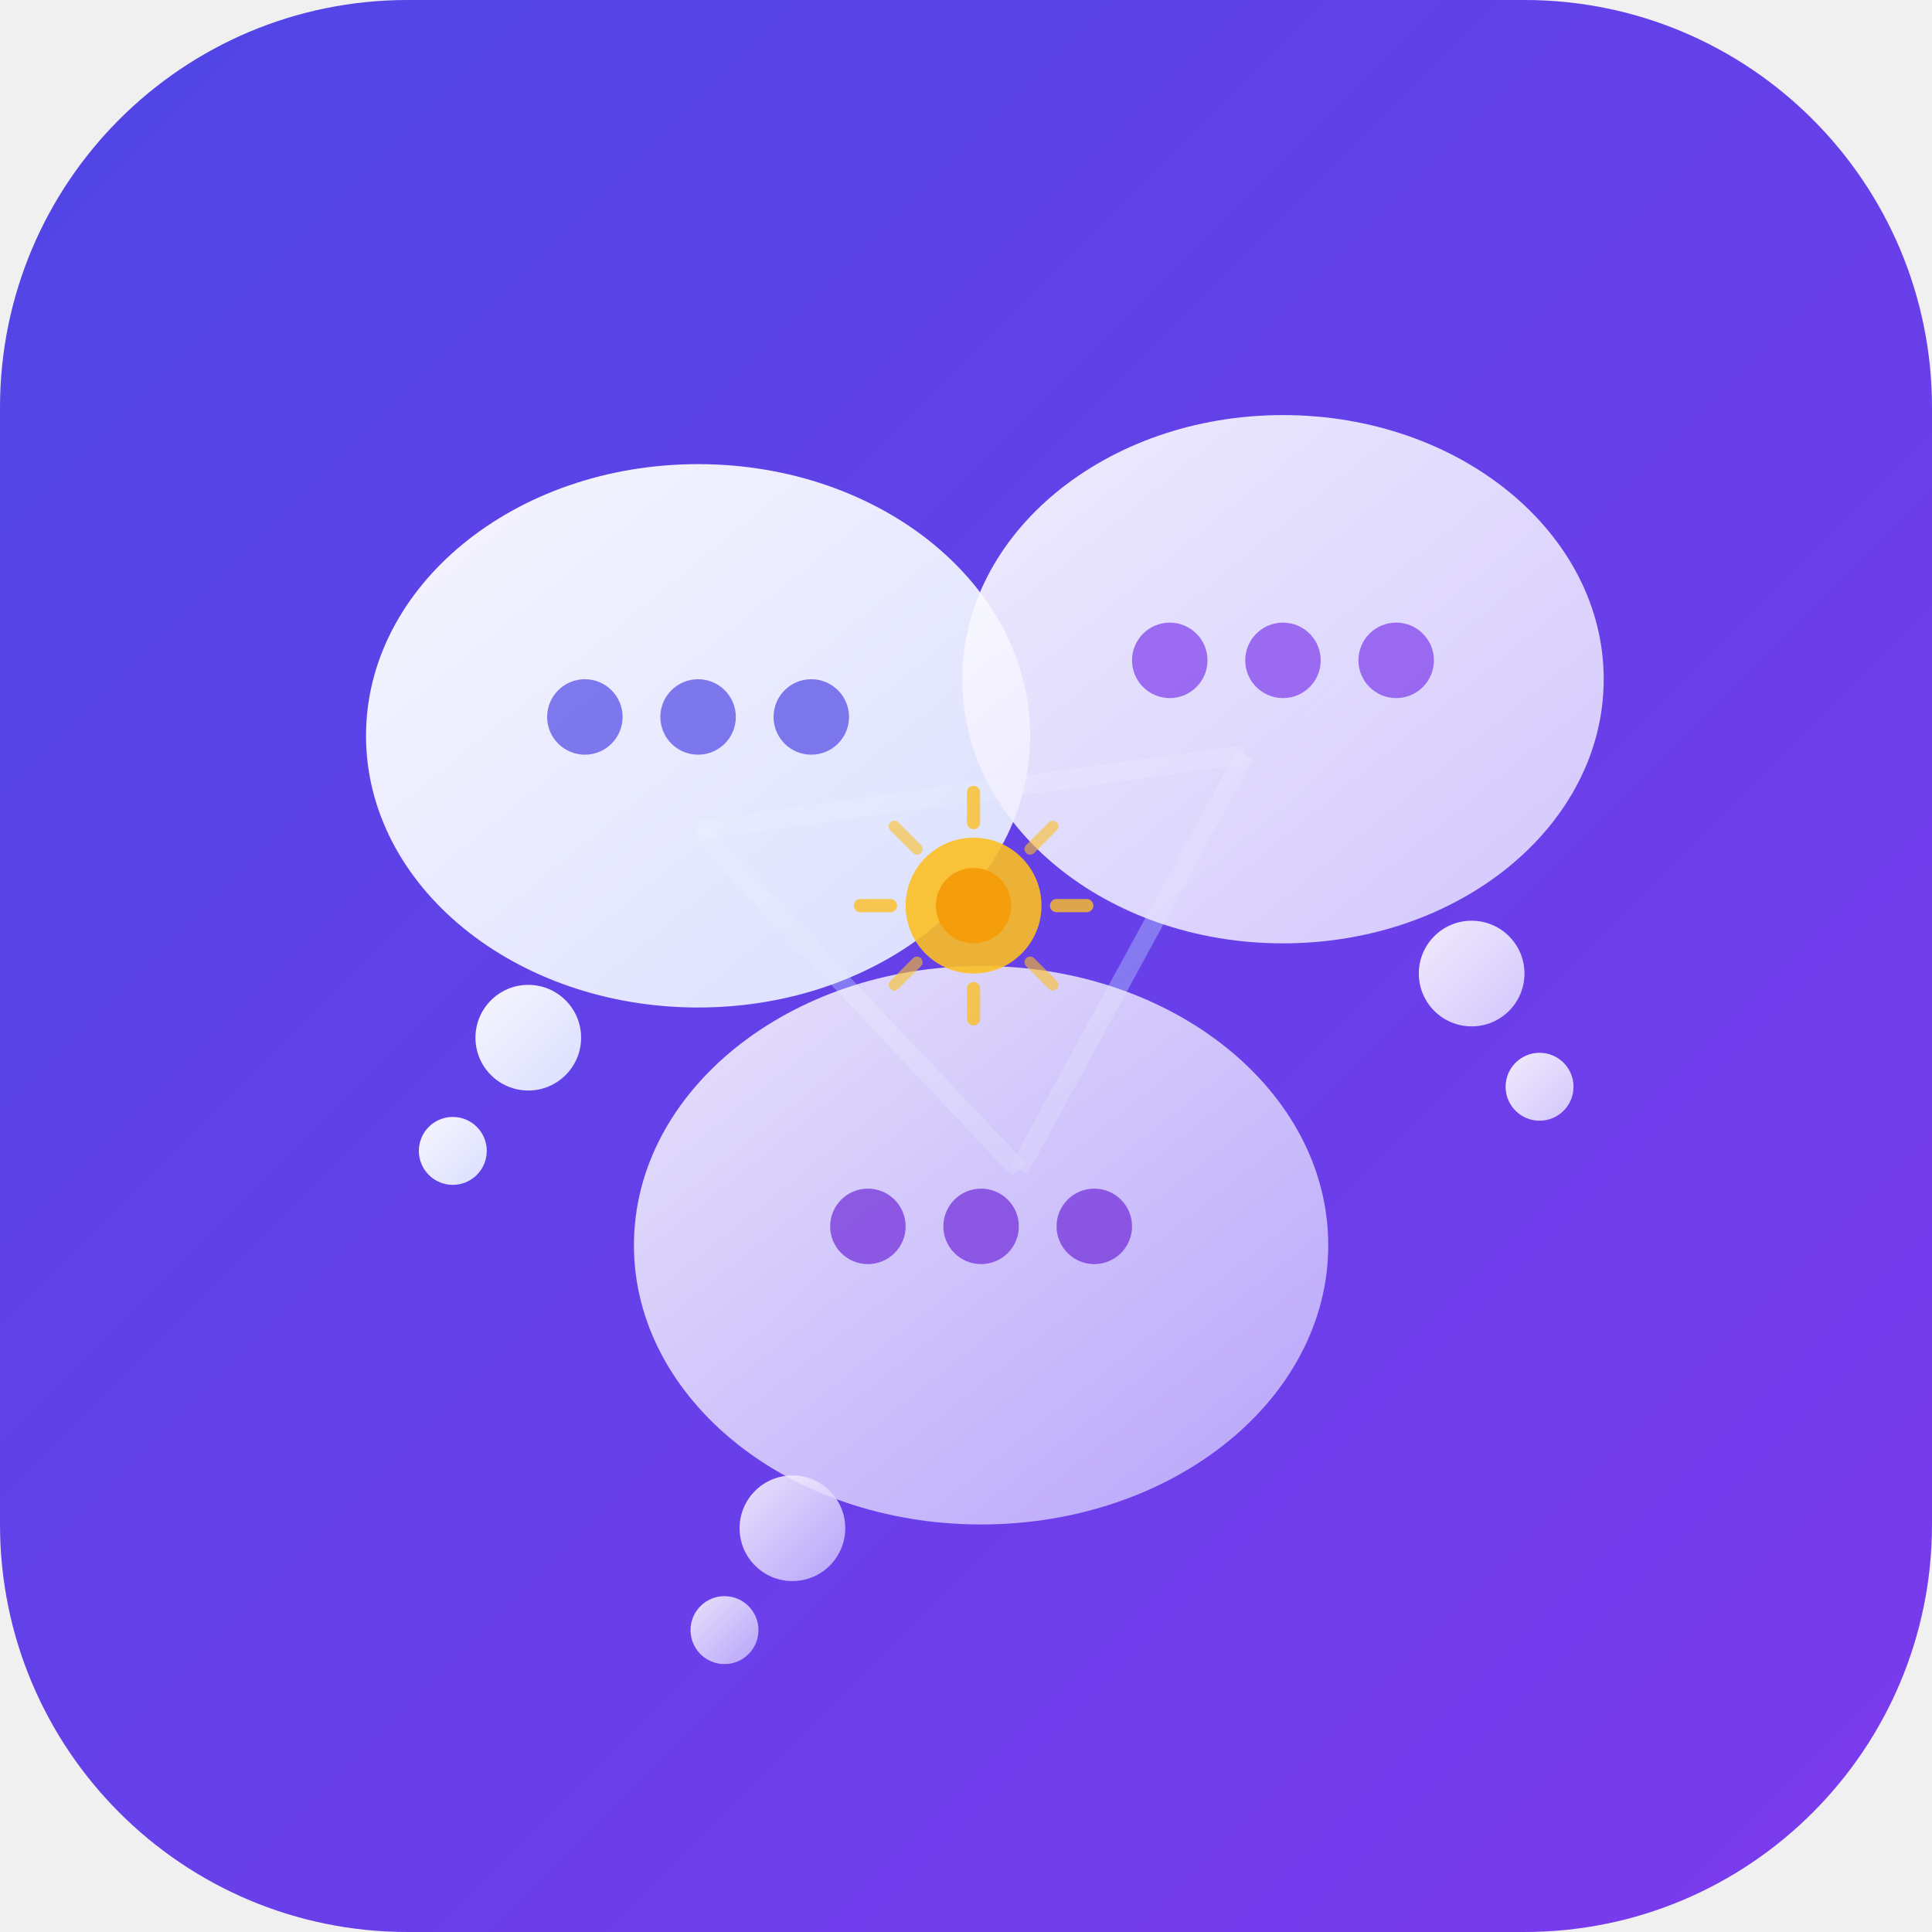
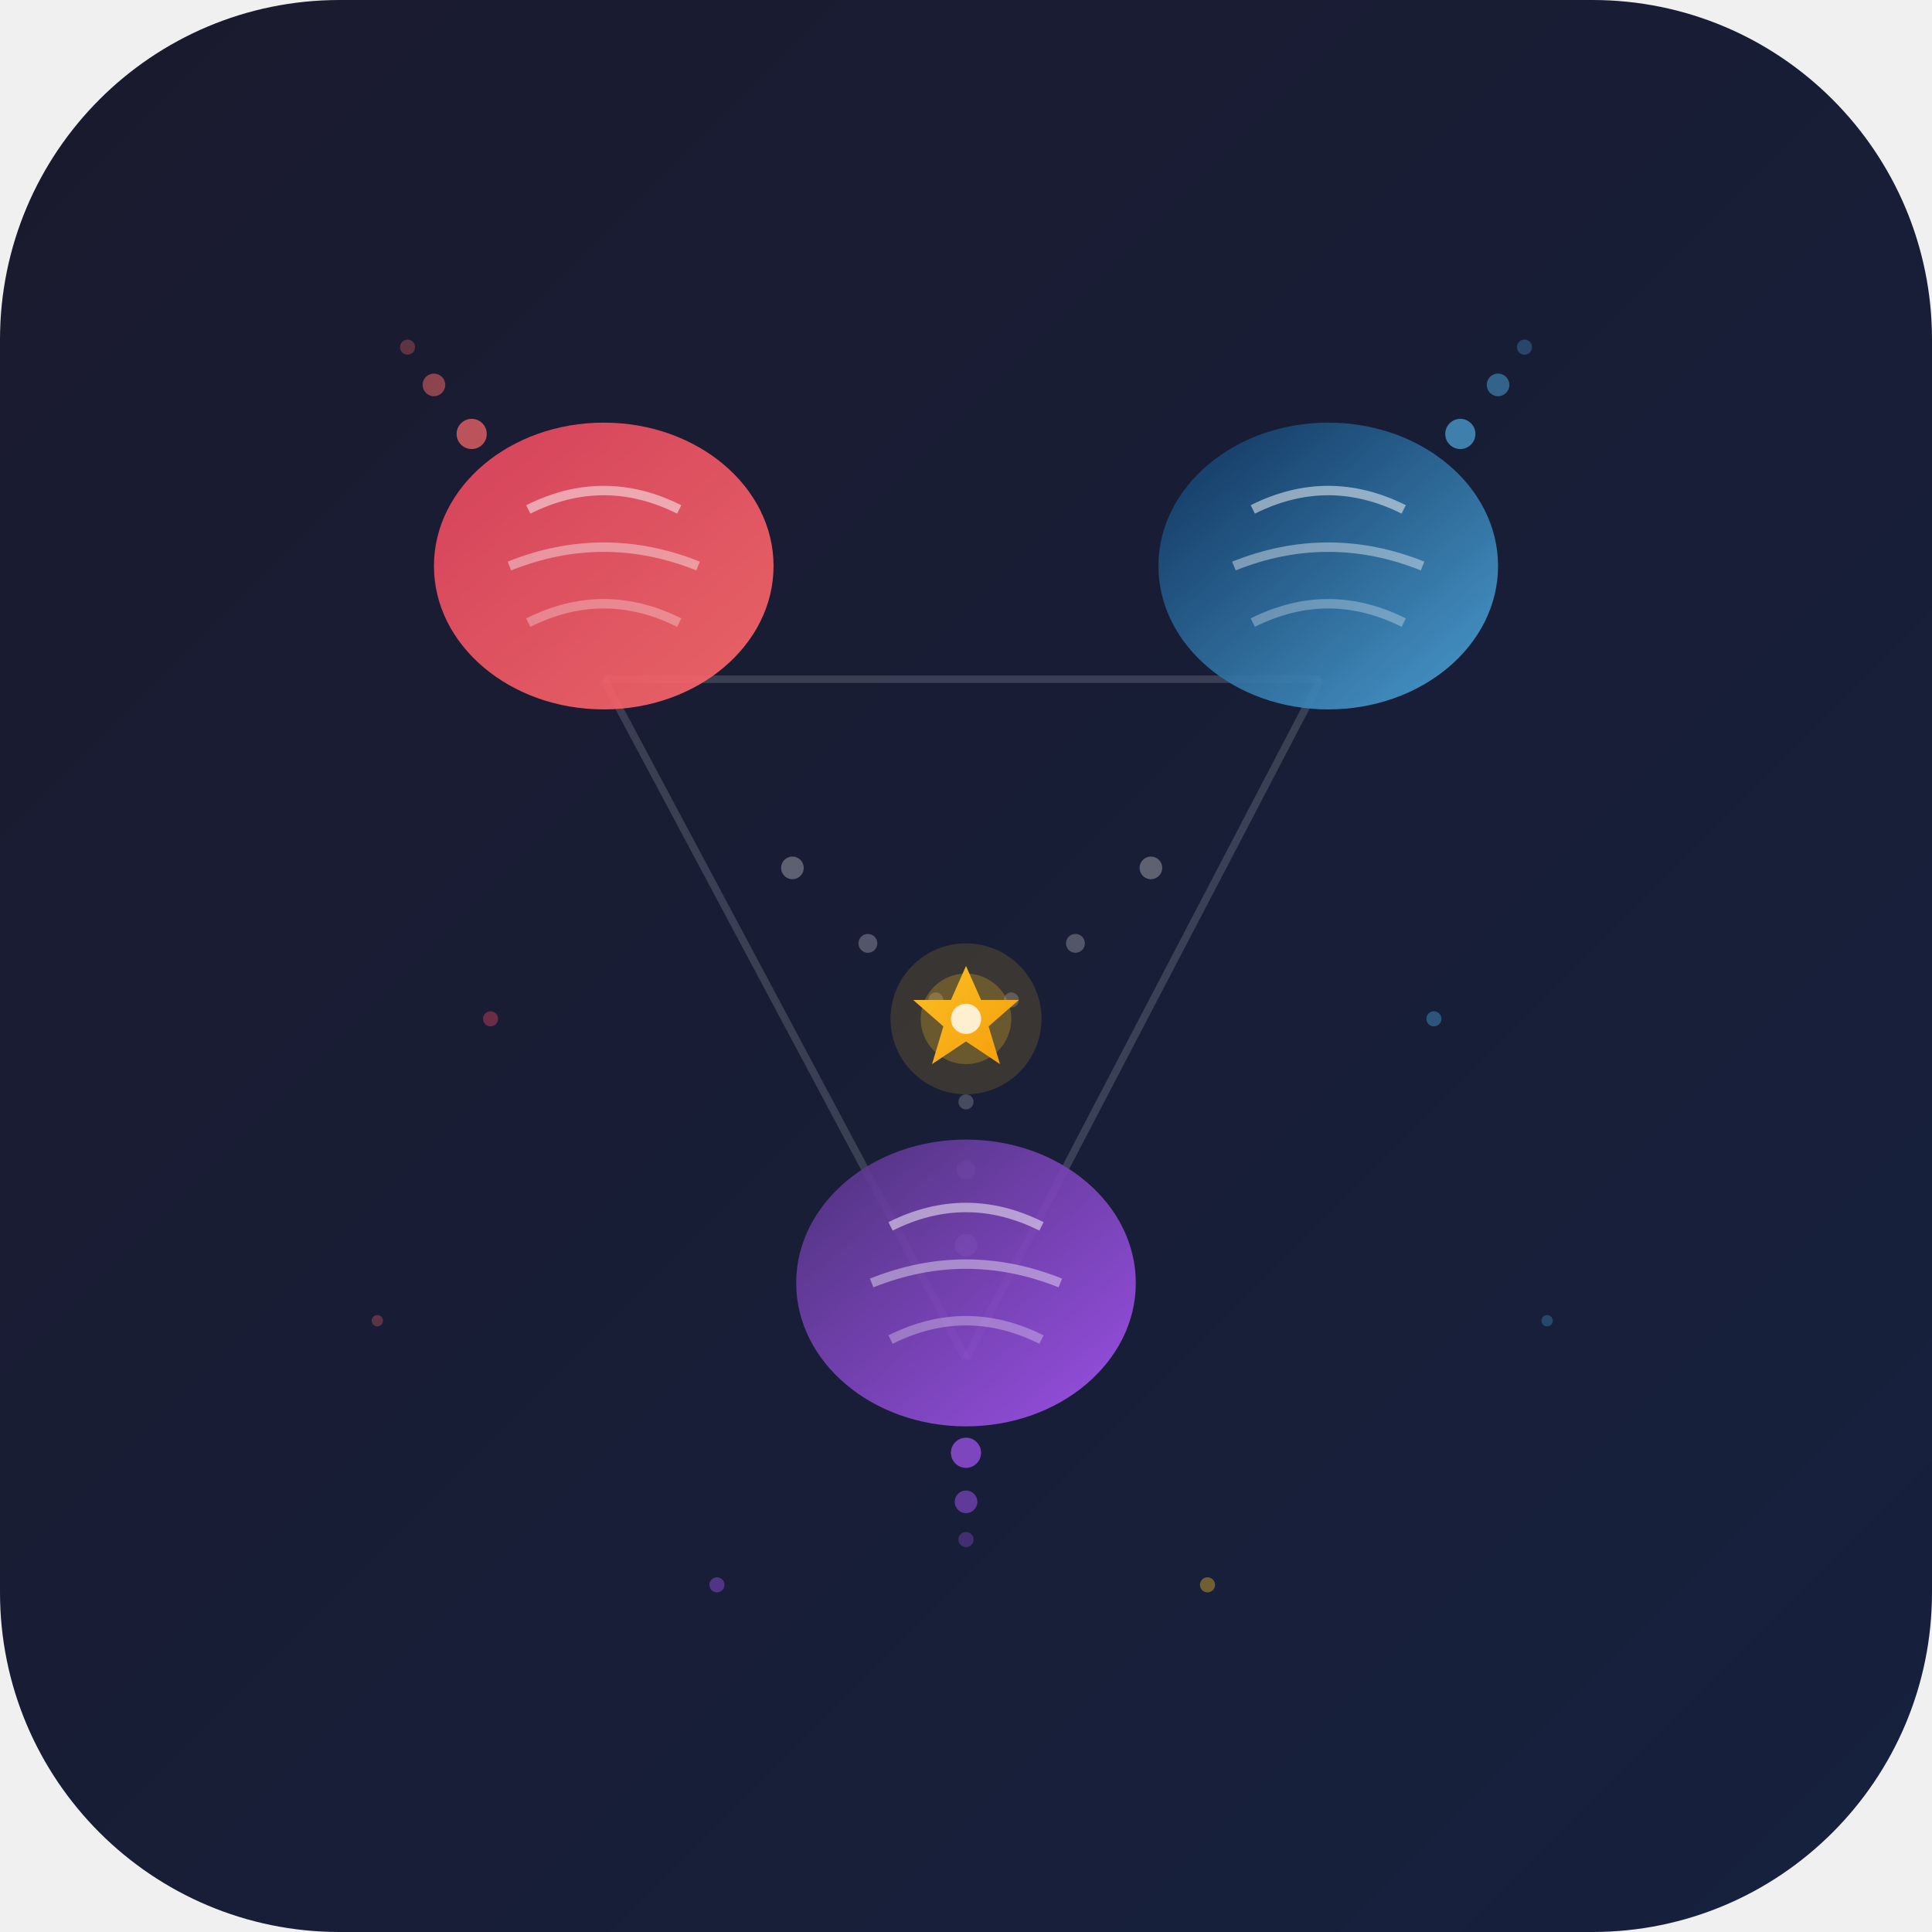
<svg xmlns="http://www.w3.org/2000/svg" viewBox="0 0 512 512" width="512" height="512">
  <defs>
    <linearGradient id="bg" x1="0%" y1="0%" x2="100%" y2="100%">
-       <stop offset="0%" stop-color="#4F46E5" />
-       <stop offset="100%" stop-color="#7C3AED" />
+       <stop offset="0%" style="stop-color:#1a1a2e" />
+       <stop offset="100%" style="stop-color:#16213e" />
    </linearGradient>
-     <linearGradient id="bubble1" x1="0%" y1="0%" x2="100%" y2="100%">
-       <stop offset="0%" stop-color="#ffffff" stop-opacity="0.95" />
-       <stop offset="100%" stop-color="#E0E7FF" stop-opacity="0.95" />
+     <linearGradient id="brain1" x1="0%" y1="0%" x2="100%" y2="100%">
+       <stop offset="0%" style="stop-color:#e94560" />
+       <stop offset="100%" style="stop-color:#ff6b6b" />
    </linearGradient>
-     <linearGradient id="bubble2" x1="0%" y1="0%" x2="100%" y2="100%">
-       <stop offset="0%" stop-color="#ffffff" stop-opacity="0.9" />
-       <stop offset="100%" stop-color="#DDD6FE" stop-opacity="0.9" />
+     <linearGradient id="brain2" x1="0%" y1="0%" x2="100%" y2="100%">
+       <stop offset="0%" style="stop-color:#0f3460" />
+       <stop offset="100%" style="stop-color:#4ea8de" />
    </linearGradient>
-     <linearGradient id="bubble3" x1="0%" y1="0%" x2="100%" y2="100%">
-       <stop offset="0%" stop-color="#ffffff" stop-opacity="0.85" />
-       <stop offset="100%" stop-color="#C4B5FD" stop-opacity="0.85" />
+     <linearGradient id="brain3" x1="0%" y1="0%" x2="100%" y2="100%">
+       <stop offset="0%" style="stop-color:#533483" />
+       <stop offset="100%" style="stop-color:#a855f7" />
+     </linearGradient>
+     <linearGradient id="spark" x1="0%" y1="0%" x2="100%" y2="100%">
+       <stop offset="0%" style="stop-color:#fbbf24" />
+       <stop offset="100%" style="stop-color:#f59e0b" />
    </linearGradient>
  </defs>
-   <rect width="512" height="512" rx="108" ry="108" fill="url(#bg)" />
-   <line x1="185" y1="220" x2="270" y2="310" stroke="#A5B4FC" stroke-width="5" stroke-opacity="0.5" />
-   <line x1="330" y1="200" x2="270" y2="310" stroke="#A5B4FC" stroke-width="5" stroke-opacity="0.5" />
-   <line x1="185" y1="220" x2="330" y2="200" stroke="#A5B4FC" stroke-width="5" stroke-opacity="0.5" />
-   <ellipse cx="185" cy="195" rx="88" ry="72" fill="url(#bubble1)" />
-   <circle cx="140" cy="275" r="14" fill="url(#bubble1)" />
-   <circle cx="120" cy="305" r="9" fill="url(#bubble1)" />
-   <circle cx="155" cy="190" r="10" fill="#4F46E5" opacity="0.7" />
-   <circle cx="185" cy="190" r="10" fill="#4F46E5" opacity="0.7" />
-   <circle cx="215" cy="190" r="10" fill="#4F46E5" opacity="0.7" />
-   <ellipse cx="340" cy="180" rx="85" ry="70" fill="url(#bubble2)" />
-   <circle cx="390" cy="258" r="14" fill="url(#bubble2)" />
-   <circle cx="408" cy="288" r="9" fill="url(#bubble2)" />
-   <circle cx="310" cy="175" r="10" fill="#7C3AED" opacity="0.7" />
-   <circle cx="340" cy="175" r="10" fill="#7C3AED" opacity="0.7" />
-   <circle cx="370" cy="175" r="10" fill="#7C3AED" opacity="0.7" />
-   <ellipse cx="260" cy="330" rx="92" ry="74" fill="url(#bubble3)" />
-   <circle cx="210" cy="405" r="14" fill="url(#bubble3)" />
-   <circle cx="192" cy="432" r="9" fill="url(#bubble3)" />
-   <circle cx="230" cy="325" r="10" fill="#6D28D9" opacity="0.7" />
-   <circle cx="260" cy="325" r="10" fill="#6D28D9" opacity="0.7" />
-   <circle cx="290" cy="325" r="10" fill="#6D28D9" opacity="0.7" />
-   <circle cx="258" cy="240" r="18" fill="#FBBF24" opacity="0.9" />
-   <circle cx="258" cy="240" r="10" fill="#F59E0B" />
-   <line x1="258" y1="218" x2="258" y2="210" stroke="#FBBF24" stroke-width="3.5" stroke-linecap="round" opacity="0.8" />
-   <line x1="258" y1="262" x2="258" y2="270" stroke="#FBBF24" stroke-width="3.5" stroke-linecap="round" opacity="0.8" />
-   <line x1="236" y1="240" x2="228" y2="240" stroke="#FBBF24" stroke-width="3.5" stroke-linecap="round" opacity="0.8" />
-   <line x1="280" y1="240" x2="288" y2="240" stroke="#FBBF24" stroke-width="3.5" stroke-linecap="round" opacity="0.8" />
-   <line x1="243" y1="225" x2="237" y2="219" stroke="#FBBF24" stroke-width="3" stroke-linecap="round" opacity="0.6" />
-   <line x1="273" y1="225" x2="279" y2="219" stroke="#FBBF24" stroke-width="3" stroke-linecap="round" opacity="0.6" />
-   <line x1="243" y1="255" x2="237" y2="261" stroke="#FBBF24" stroke-width="3" stroke-linecap="round" opacity="0.6" />
-   <line x1="273" y1="255" x2="279" y2="261" stroke="#FBBF24" stroke-width="3" stroke-linecap="round" opacity="0.6" />
+   <rect width="512" height="512" rx="90" fill="url(#bg)" />
+   <line x1="160" y1="180" x2="350" y2="180" stroke="#ffffff" stroke-width="2" opacity="0.15" />
+   <line x1="160" y1="180" x2="256" y2="360" stroke="#ffffff" stroke-width="2" opacity="0.15" />
+   <line x1="350" y1="180" x2="256" y2="360" stroke="#ffffff" stroke-width="2" opacity="0.15" />
+   <circle cx="210" cy="230" r="3" fill="#ffffff" opacity="0.3" />
+   <circle cx="230" cy="250" r="2.5" fill="#ffffff" opacity="0.25" />
+   <circle cx="248" cy="265" r="2" fill="#ffffff" opacity="0.2" />
+   <circle cx="305" cy="230" r="3" fill="#ffffff" opacity="0.3" />
+   <circle cx="285" cy="250" r="2.5" fill="#ffffff" opacity="0.25" />
+   <circle cx="268" cy="265" r="2" fill="#ffffff" opacity="0.2" />
+   <circle cx="256" cy="330" r="3" fill="#ffffff" opacity="0.3" />
+   <circle cx="256" cy="310" r="2.5" fill="#ffffff" opacity="0.25" />
+   <circle cx="256" cy="292" r="2" fill="#ffffff" opacity="0.2" />
+   <g transform="translate(110, 110)">
+     <ellipse cx="50" cy="40" rx="45" ry="38" fill="url(#brain1)" opacity="0.9" />
+     <path d="M30,25 Q50,15 70,25" stroke="#ffffff" stroke-width="2.5" fill="none" opacity="0.5" />
+     <path d="M25,40 Q50,30 75,40" stroke="#ffffff" stroke-width="2.5" fill="none" opacity="0.4" />
+     <path d="M30,55 Q50,45 70,55" stroke="#ffffff" stroke-width="2.5" fill="none" opacity="0.3" />
+     <circle cx="15" cy="5" r="4" fill="#ff6b6b" opacity="0.7" />
+     <circle cx="5" cy="-8" r="3" fill="#ff6b6b" opacity="0.5" />
+     <circle cx="-2" cy="-18" r="2" fill="#ff6b6b" opacity="0.3" />
+   </g>
+   <g transform="translate(302, 110)">
+     <ellipse cx="50" cy="40" rx="45" ry="38" fill="url(#brain2)" opacity="0.9" />
+     <path d="M30,25 Q50,15 70,25" stroke="#ffffff" stroke-width="2.5" fill="none" opacity="0.5" />
+     <path d="M25,40 Q50,30 75,40" stroke="#ffffff" stroke-width="2.5" fill="none" opacity="0.4" />
+     <path d="M30,55 Q50,45 70,55" stroke="#ffffff" stroke-width="2.5" fill="none" opacity="0.3" />
+     <circle cx="85" cy="5" r="4" fill="#4ea8de" opacity="0.7" />
+     <circle cx="95" cy="-8" r="3" fill="#4ea8de" opacity="0.5" />
+     <circle cx="102" cy="-18" r="2" fill="#4ea8de" opacity="0.3" />
+   </g>
+   <g transform="translate(206, 300)">
+     <ellipse cx="50" cy="40" rx="45" ry="38" fill="url(#brain3)" opacity="0.9" />
+     <path d="M30,25 Q50,15 70,25" stroke="#ffffff" stroke-width="2.5" fill="none" opacity="0.5" />
+     <path d="M25,40 Q50,30 75,40" stroke="#ffffff" stroke-width="2.5" fill="none" opacity="0.4" />
+     <path d="M30,55 Q50,45 70,55" stroke="#ffffff" stroke-width="2.5" fill="none" opacity="0.3" />
+     <circle cx="50" cy="85" r="4" fill="#a855f7" opacity="0.7" />
+     <circle cx="50" cy="98" r="3" fill="#a855f7" opacity="0.5" />
+     <circle cx="50" cy="108" r="2" fill="#a855f7" opacity="0.3" />
+   </g>
+   <g transform="translate(256, 270)">
+     <circle cx="0" cy="0" r="20" fill="#fbbf24" opacity="0.15" />
+     <circle cx="0" cy="0" r="12" fill="#fbbf24" opacity="0.25" />
+     <polygon points="0,-14 4,-5 14,-5 6,2 9,12 0,6 -9,12 -6,2 -14,-5 -4,-5" fill="url(#spark)" />
+     <circle cx="0" cy="0" r="4" fill="#ffffff" opacity="0.8" />
+   </g>
+   <circle cx="130" cy="270" r="2" fill="#e94560" opacity="0.4" />
+   <circle cx="380" cy="270" r="2" fill="#4ea8de" opacity="0.4" />
+   <circle cx="190" cy="420" r="2" fill="#a855f7" opacity="0.4" />
+   <circle cx="320" cy="420" r="2" fill="#fbbf24" opacity="0.4" />
+   <circle cx="100" cy="350" r="1.5" fill="#ff6b6b" opacity="0.3" />
+   <circle cx="410" cy="350" r="1.5" fill="#4ea8de" opacity="0.3" />
</svg>
